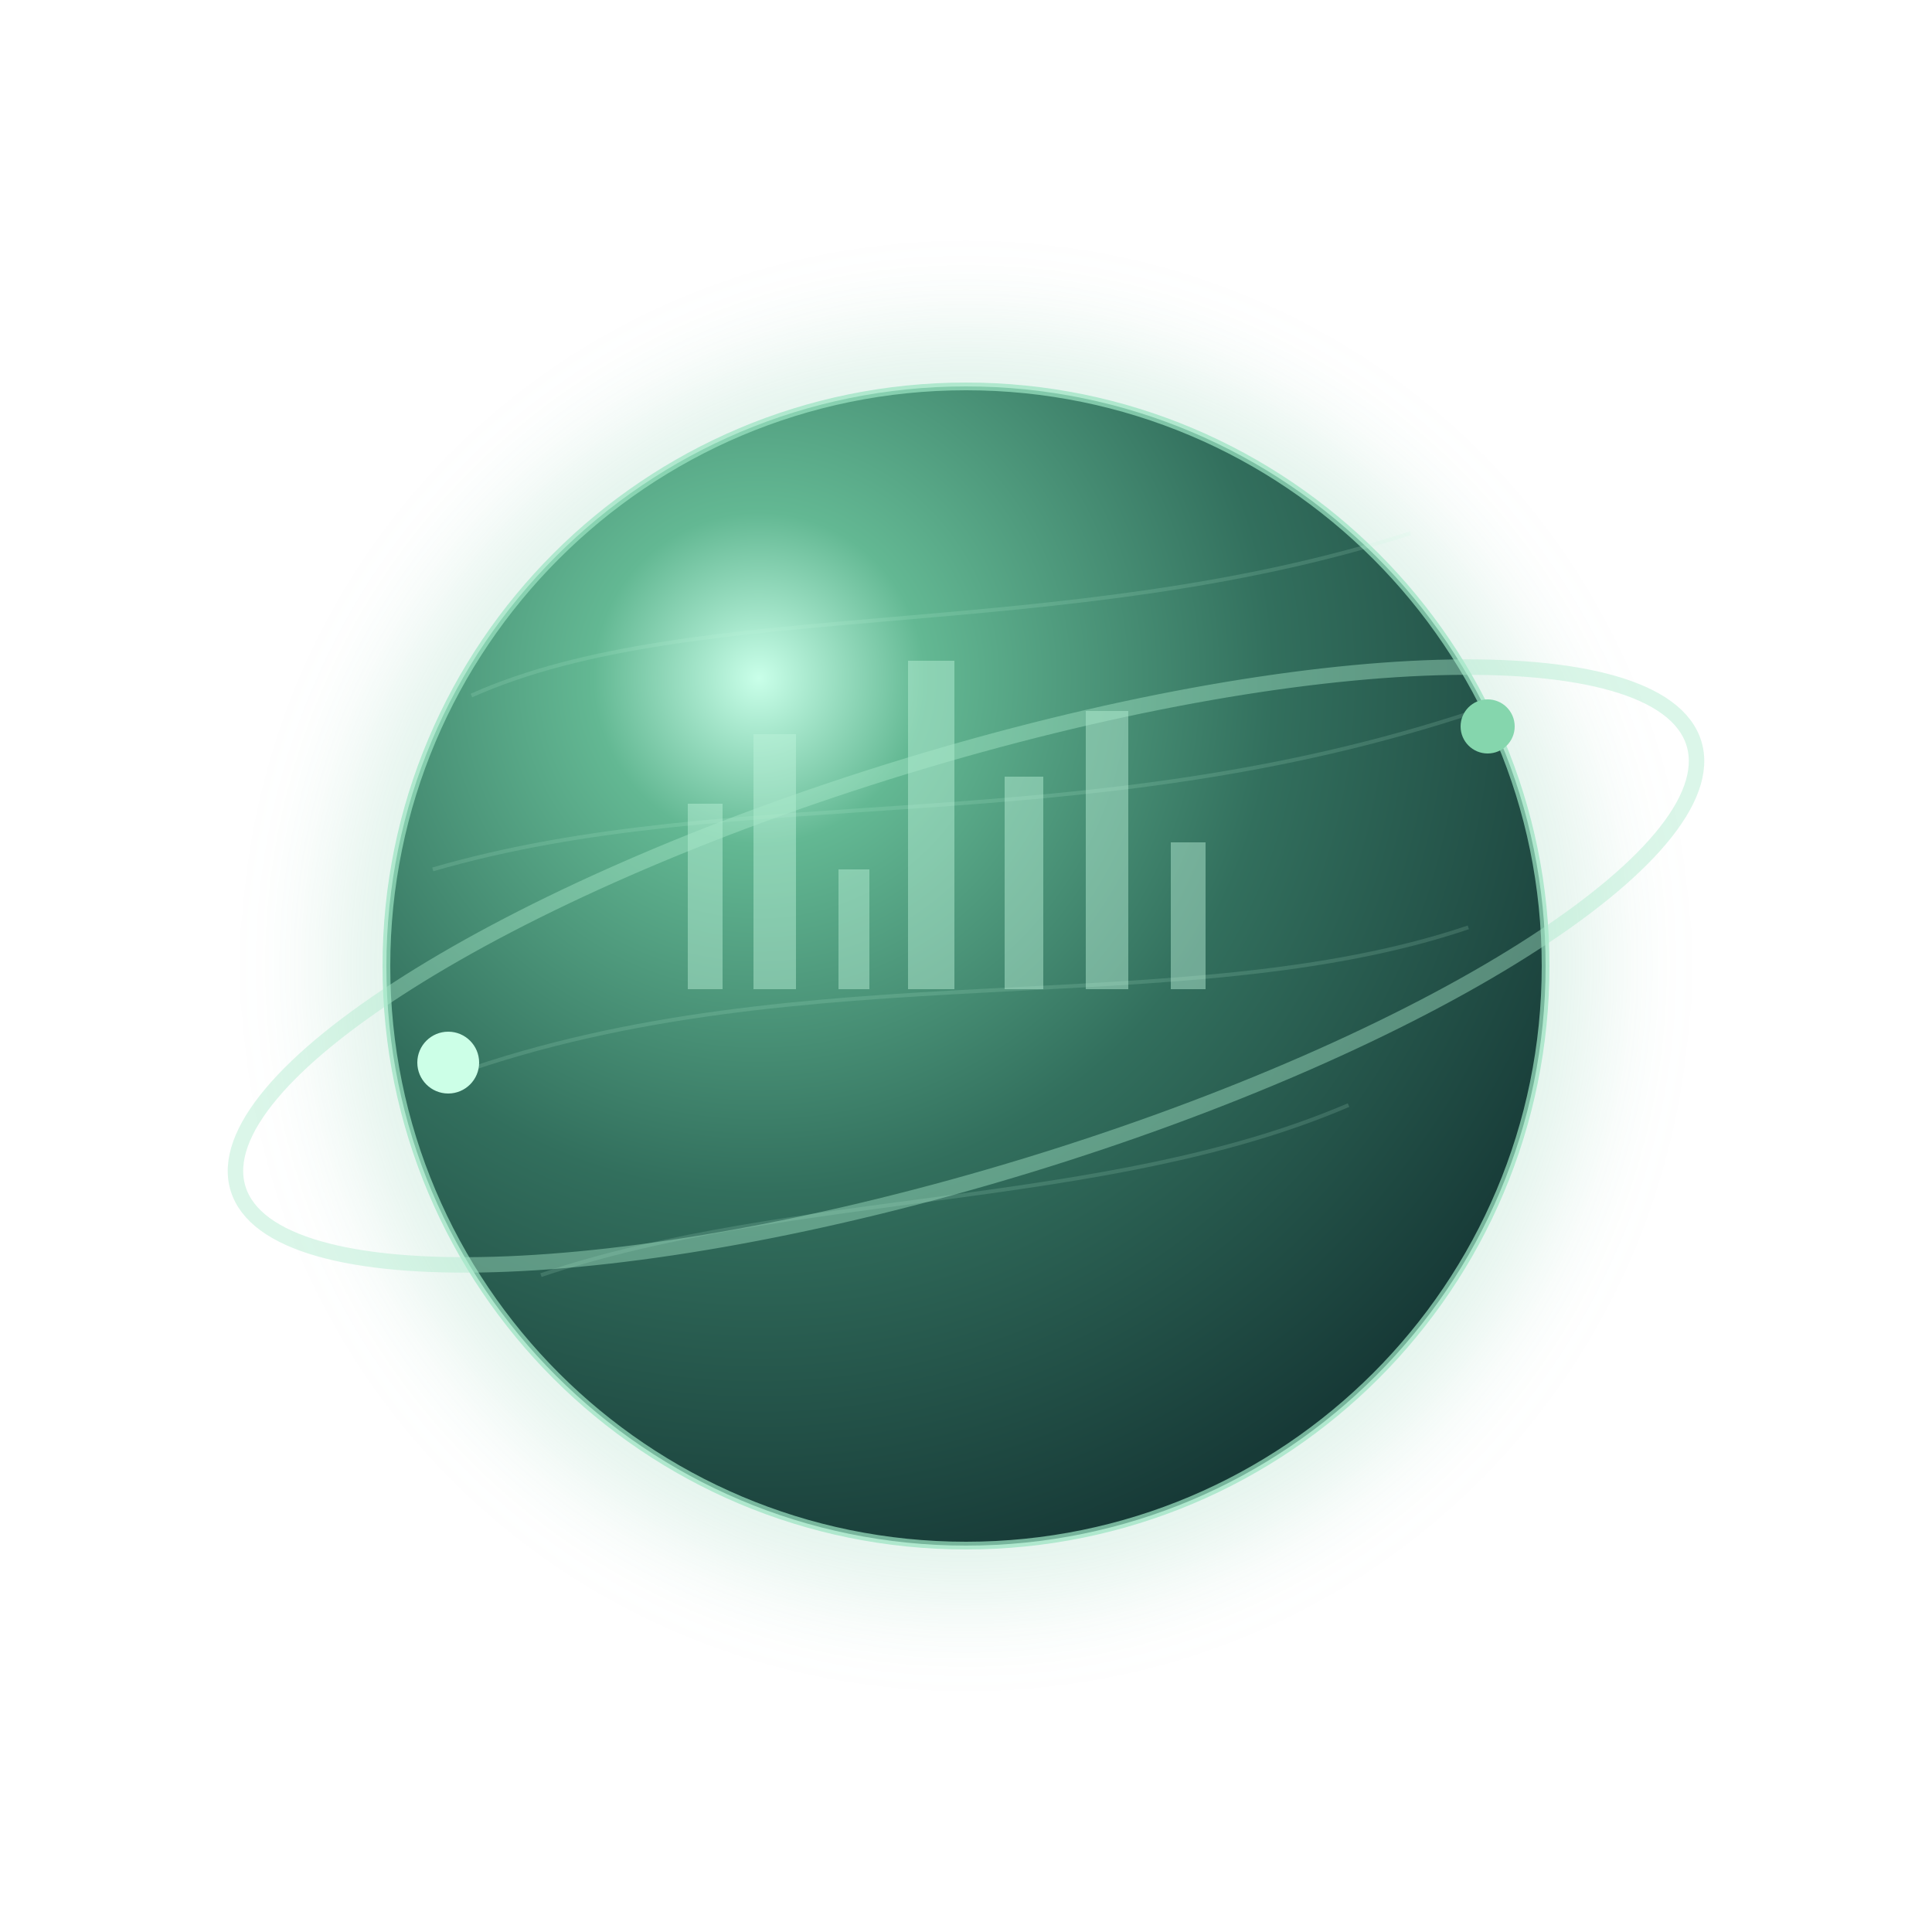
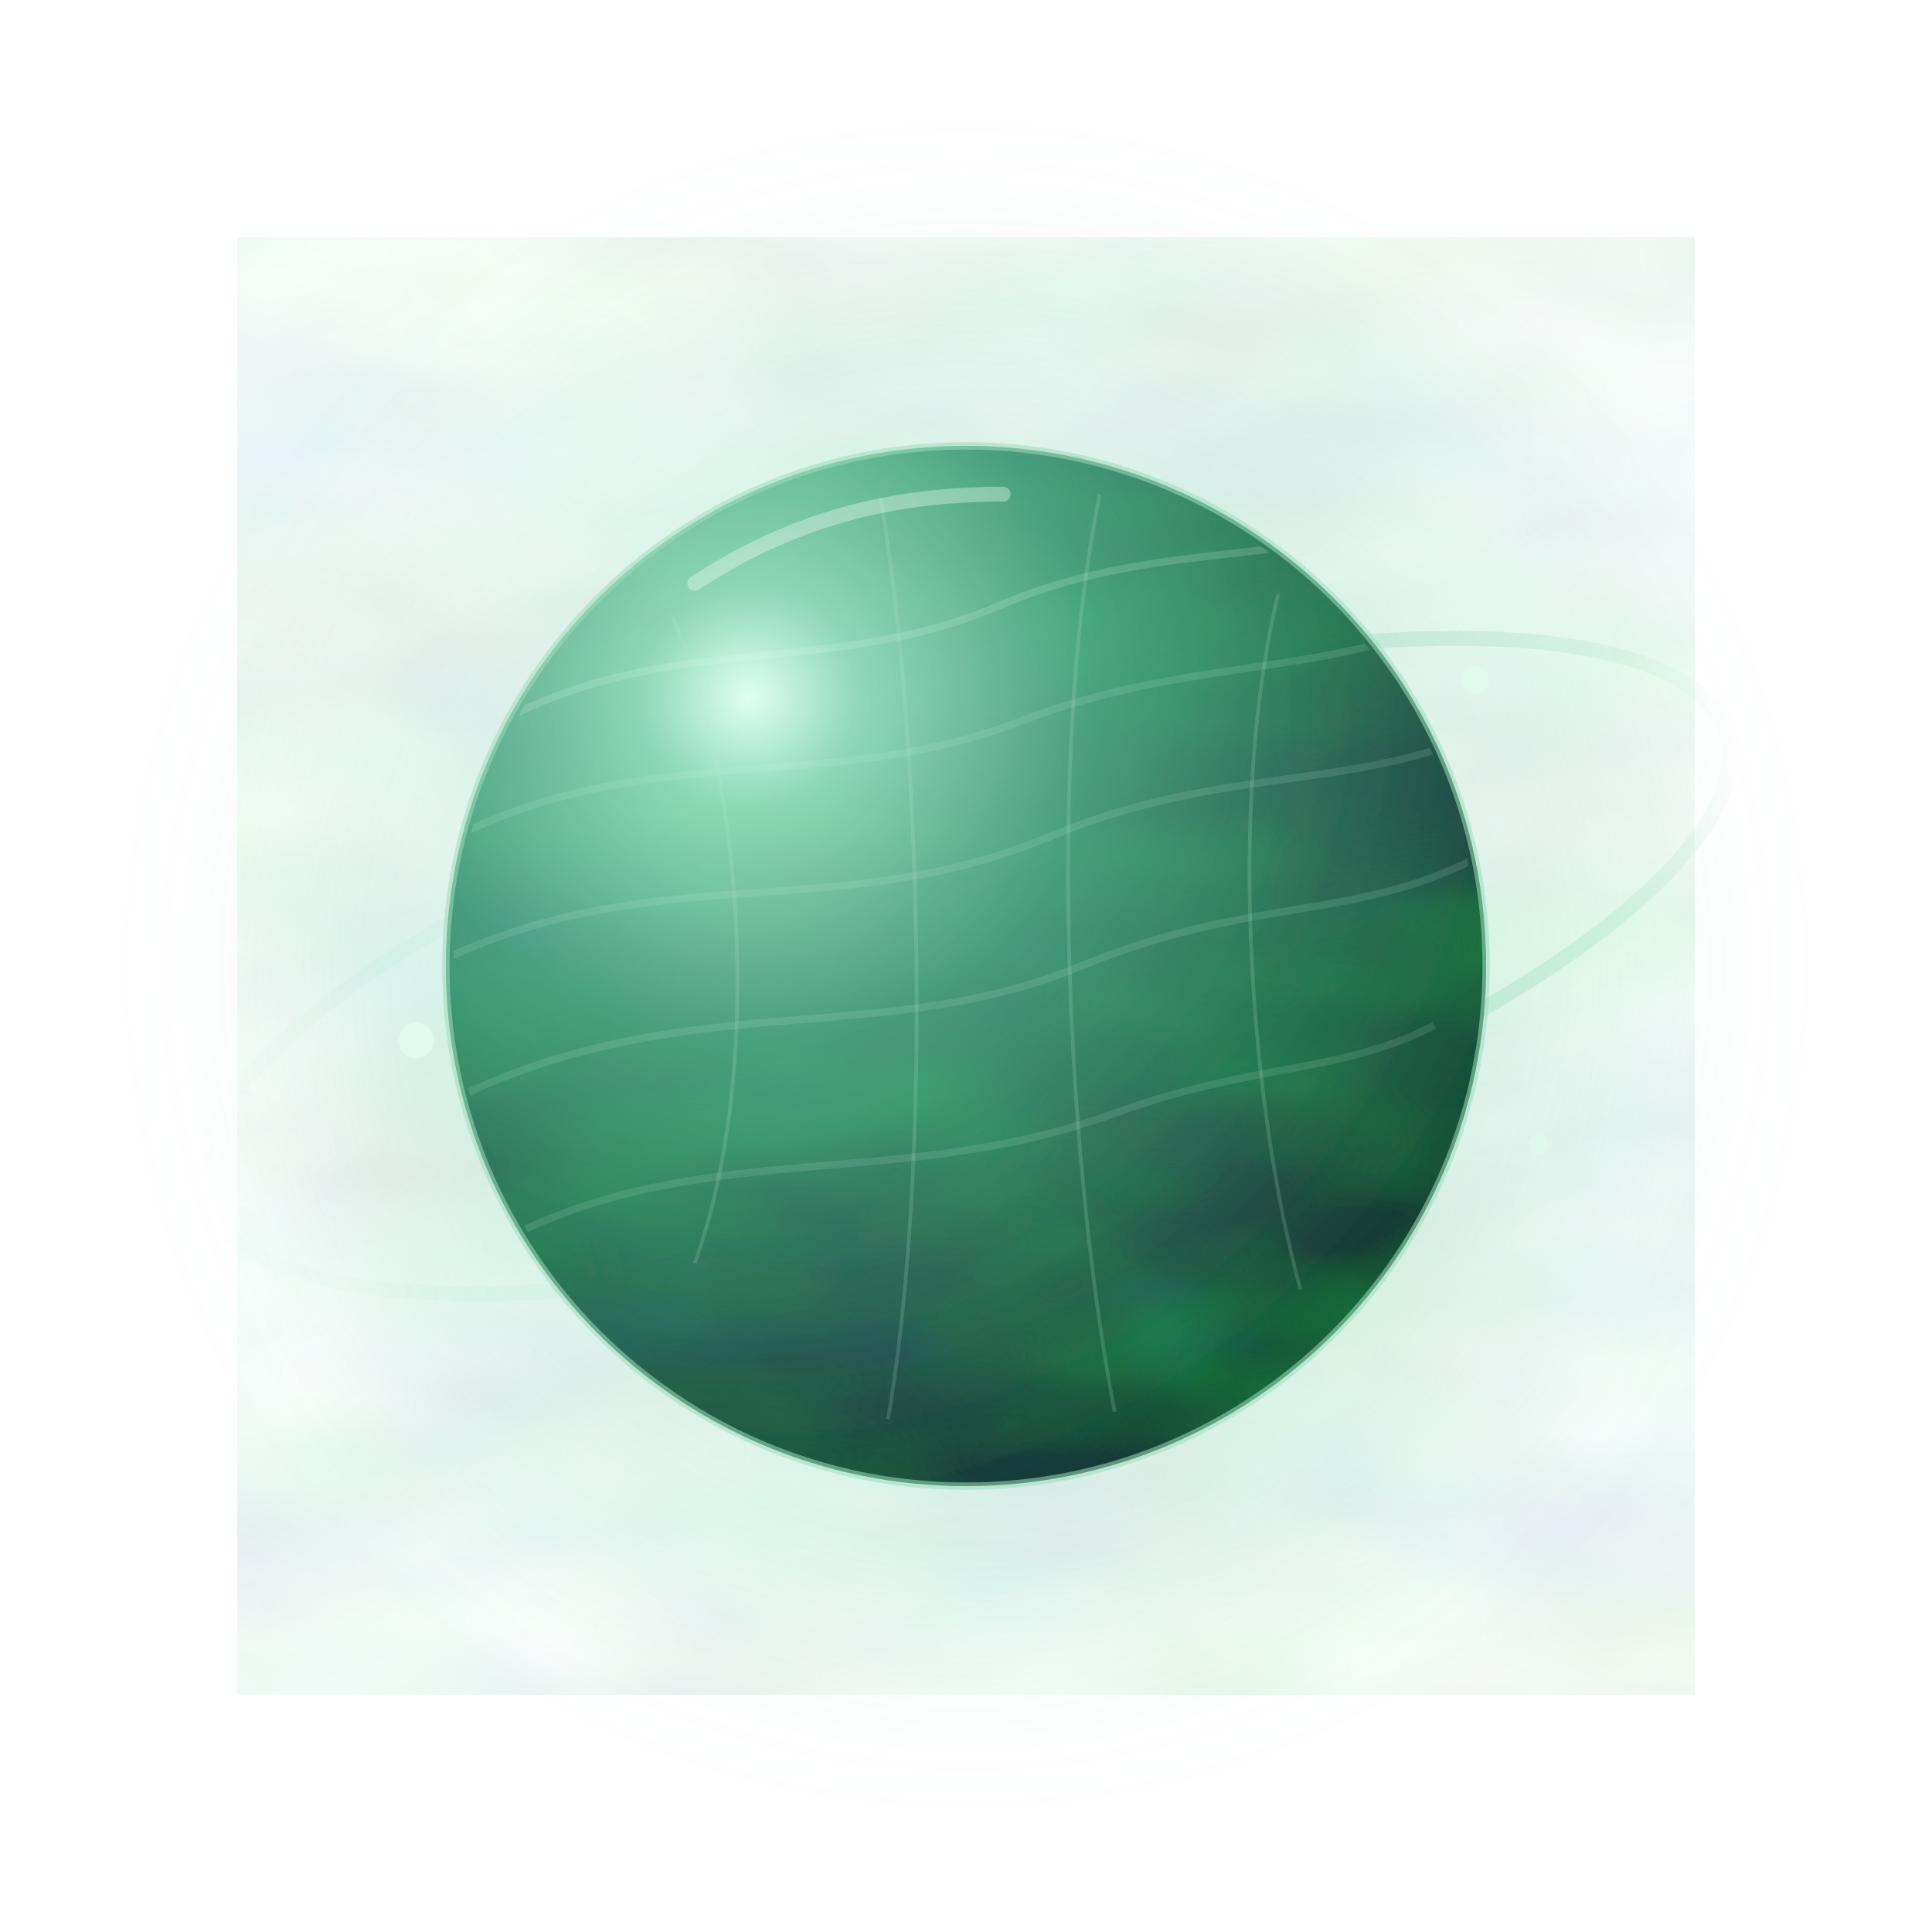
- <svg xmlns="http://www.w3.org/2000/svg" viewBox="0 0 500 500">
+ <svg xmlns="http://www.w3.org/2000/svg" viewBox="0 0 520 520">
  <defs>
-     <radialGradient id="p" cx=".32" cy=".25" r=".8">
-       <stop stop-color="#c9ffe9" />
-       <stop offset=".18" stop-color="#63b893" />
-       <stop offset=".56" stop-color="#326f5d" />
-       <stop offset="1" stop-color="#173a37" />
+     <radialGradient id="base" cx="29%" cy="24%" r="80%">
+       <stop offset="0" stop-color="#e5fff4" />
+       <stop offset=".13" stop-color="#95d6ba" />
+       <stop offset=".42" stop-color="#4b9c7e" />
+       <stop offset=".72" stop-color="#2d6657" />
+       <stop offset="1" stop-color="#173a38" />
    </radialGradient>
-     <filter id="g">
-       <feGaussianBlur stdDeviation="12" />
+     <linearGradient id="ring" x1="0" x2="1">
+       <stop stop-color="#79cfab" stop-opacity="0" />
+       <stop offset=".46" stop-color="#bcebd6" stop-opacity=".22" />
+       <stop offset=".58" stop-color="#e3fff1" stop-opacity=".78" />
+       <stop offset="1" stop-color="#63ba98" stop-opacity="0" />
+     </linearGradient>
+     <filter id="halo" x="-70%" y="-70%" width="240%" height="240%">
+       <feGaussianBlur stdDeviation="24" />
    </filter>
+     <filter id="terrain" x="-20%" y="-20%" width="140%" height="140%">
+       <feTurbulence type="fractalNoise" baseFrequency=".010 .021" numOctaves="3" seed="31" result="n" />
+       <feColorMatrix in="n" values=".3 0 0 0 .08  0 .8 0 0 .24  0 0 .55 0 .17  0 0 0 .27 0" result="c" />
+       <feBlend in="SourceGraphic" in2="c" mode="overlay" />
+     </filter>
+     <clipPath id="clip">
+       <circle cx="260" cy="260" r="138" />
+     </clipPath>
  </defs>
-   <circle cx="250" cy="250" r="164" fill="#4ab485" opacity=".16" filter="url(#g)" />
-   <circle cx="250" cy="250" r="150" fill="url(#p)" stroke="#9ce4c2" stroke-opacity=".72" stroke-width="2" />
-   <g fill="none" stroke="#c6f6df" stroke-opacity=".15">
-     <path d="M122 180 C180 154 275 167 365 138" />
-     <path d="M112 225 C191 202 280 218 382 184" />
-     <path d="M118 278 C208 246 306 265 380 240" />
-     <path d="M140 330 C205 308 286 313 349 286" />
+   <circle cx="260" cy="260" r="180" fill="#55bb8f" opacity=".13" filter="url(#halo)" />
+   <ellipse cx="260" cy="260" rx="214" ry="65" fill="none" stroke="url(#ring)" stroke-width="4" transform="rotate(-17 260 260)" />
+   <circle cx="260" cy="260" r="140" fill="url(#base)" filter="url(#terrain)" />
+   <g clip-path="url(#clip)" fill="none">
+     <path d="M133 195 C181 169 222 183 269 163 C316 143 354 155 397 132" stroke="#e2fff2" stroke-opacity=".17" stroke-width="2" />
+     <path d="M123 225 C175 199 224 214 275 194 C325 175 361 184 405 160" stroke="#c7f3df" stroke-opacity=".14" stroke-width="2" />
+     <path d="M120 258 C178 231 226 249 283 225 C331 205 366 214 406 194" stroke="#e0fff0" stroke-opacity=".12" stroke-width="2" />
+     <path d="M126 294 C187 266 238 282 291 260 C337 241 366 248 399 230" stroke="#d5f7e7" stroke-opacity=".13" stroke-width="2" />
+     <path d="M141 331 C193 307 243 320 299 300 C337 286 361 289 386 276" stroke="#dfffee" stroke-opacity=".12" stroke-width="2" />
+     <g stroke="#b7ecd6" stroke-opacity=".18" stroke-width="1">
+       <path d="M181 166 C201 213 205 290 187 340" />
+       <path d="M237 134 C248 198 251 313 239 382" />
+       <path d="M296 133 C281 206 288 318 300 380" />
+       <path d="M344 160 C330 218 337 300 350 347" />
+     </g>
  </g>
-   <g fill="#bff5dc" opacity=".45">
-     <rect x="178" y="208" width="9" height="48" />
-     <rect x="195" y="190" width="11" height="66" />
-     <rect x="217" y="225" width="8" height="31" />
-     <rect x="235" y="171" width="12" height="85" />
-     <rect x="260" y="201" width="10" height="55" />
-     <rect x="281" y="184" width="11" height="72" />
-     <rect x="303" y="218" width="9" height="38" />
+   <circle cx="260" cy="260" r="140" fill="none" stroke="#9cdcbc" stroke-opacity=".55" stroke-width="2" />
+   <path d="M187 157 C213 140 239 133 270 133" fill="none" stroke="#f1fff8" stroke-opacity=".36" stroke-width="4" stroke-linecap="round" />
+   <g fill="#dff9ec">
+     <circle cx="112" cy="280" r="4.8" />
+     <circle cx="397" cy="183" r="3.8" />
+     <circle cx="414" cy="308" r="2.7" opacity=".7" />
  </g>
-   <ellipse cx="250" cy="250" rx="197" ry="54" fill="none" stroke="#a9e9ca" stroke-opacity=".42" stroke-width="4" transform="rotate(-17 250 250)" />
-   <circle cx="116" cy="275" r="8" fill="#ccffe7" />
-   <circle cx="385" cy="188" r="7" fill="#85d6ad" />
</svg>
